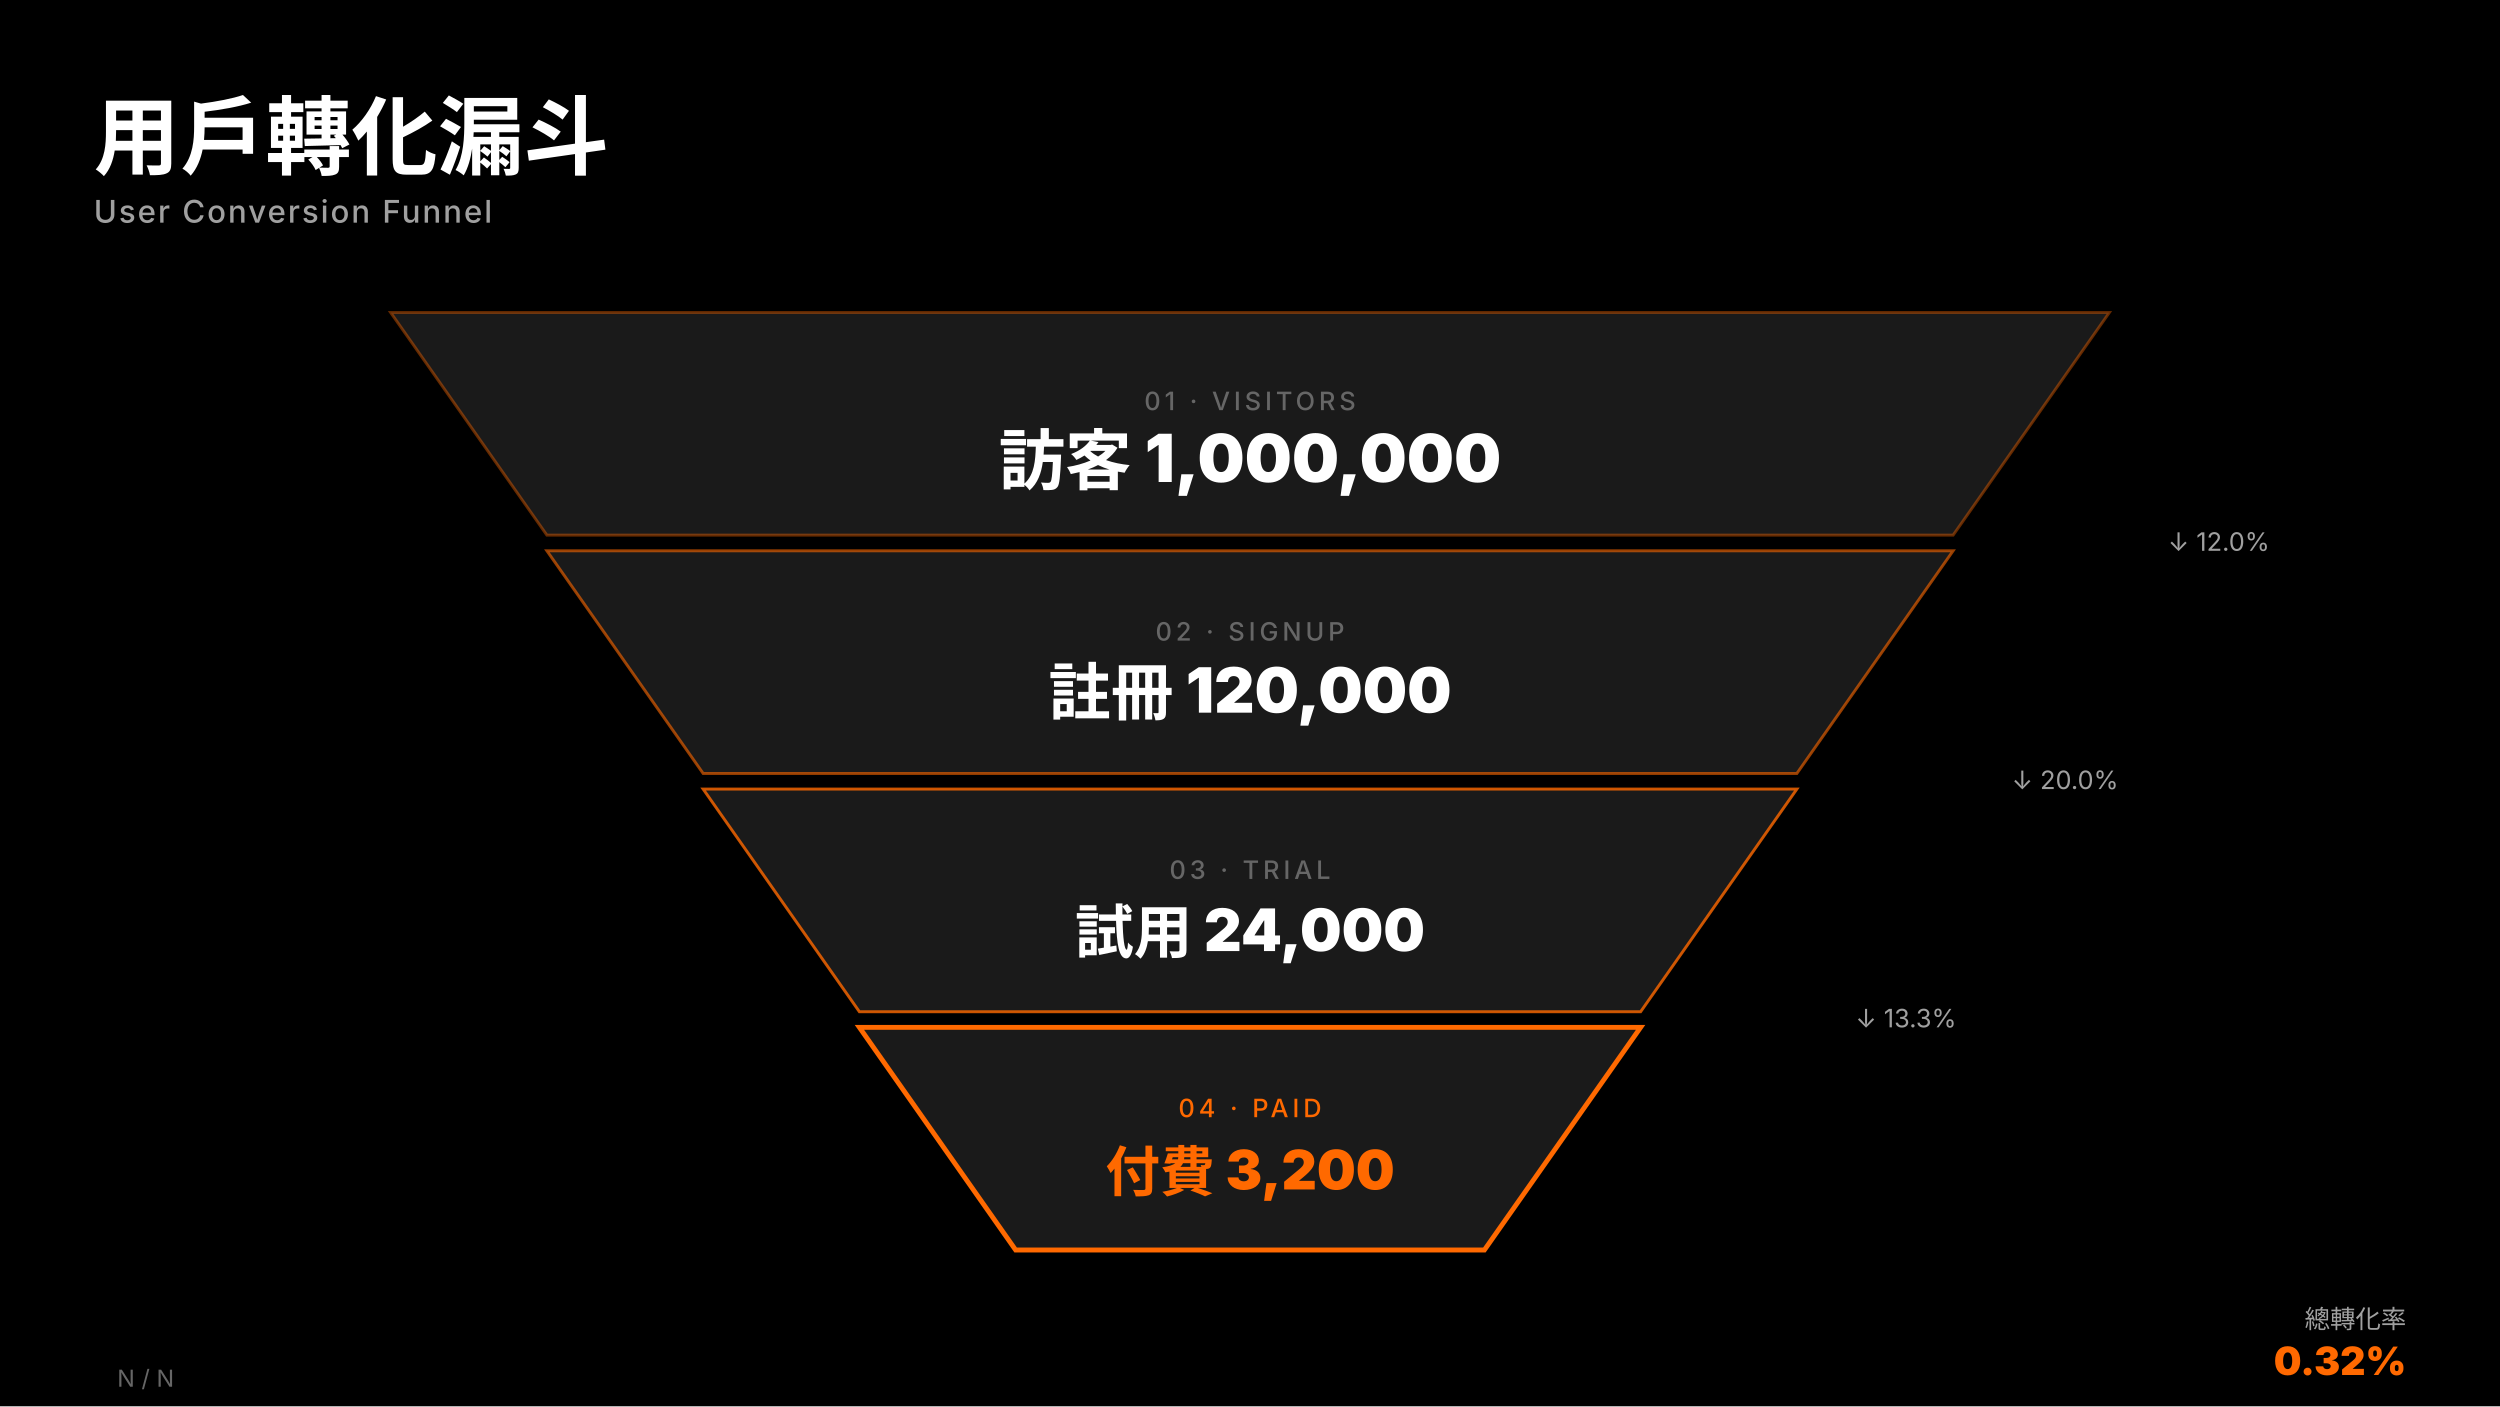
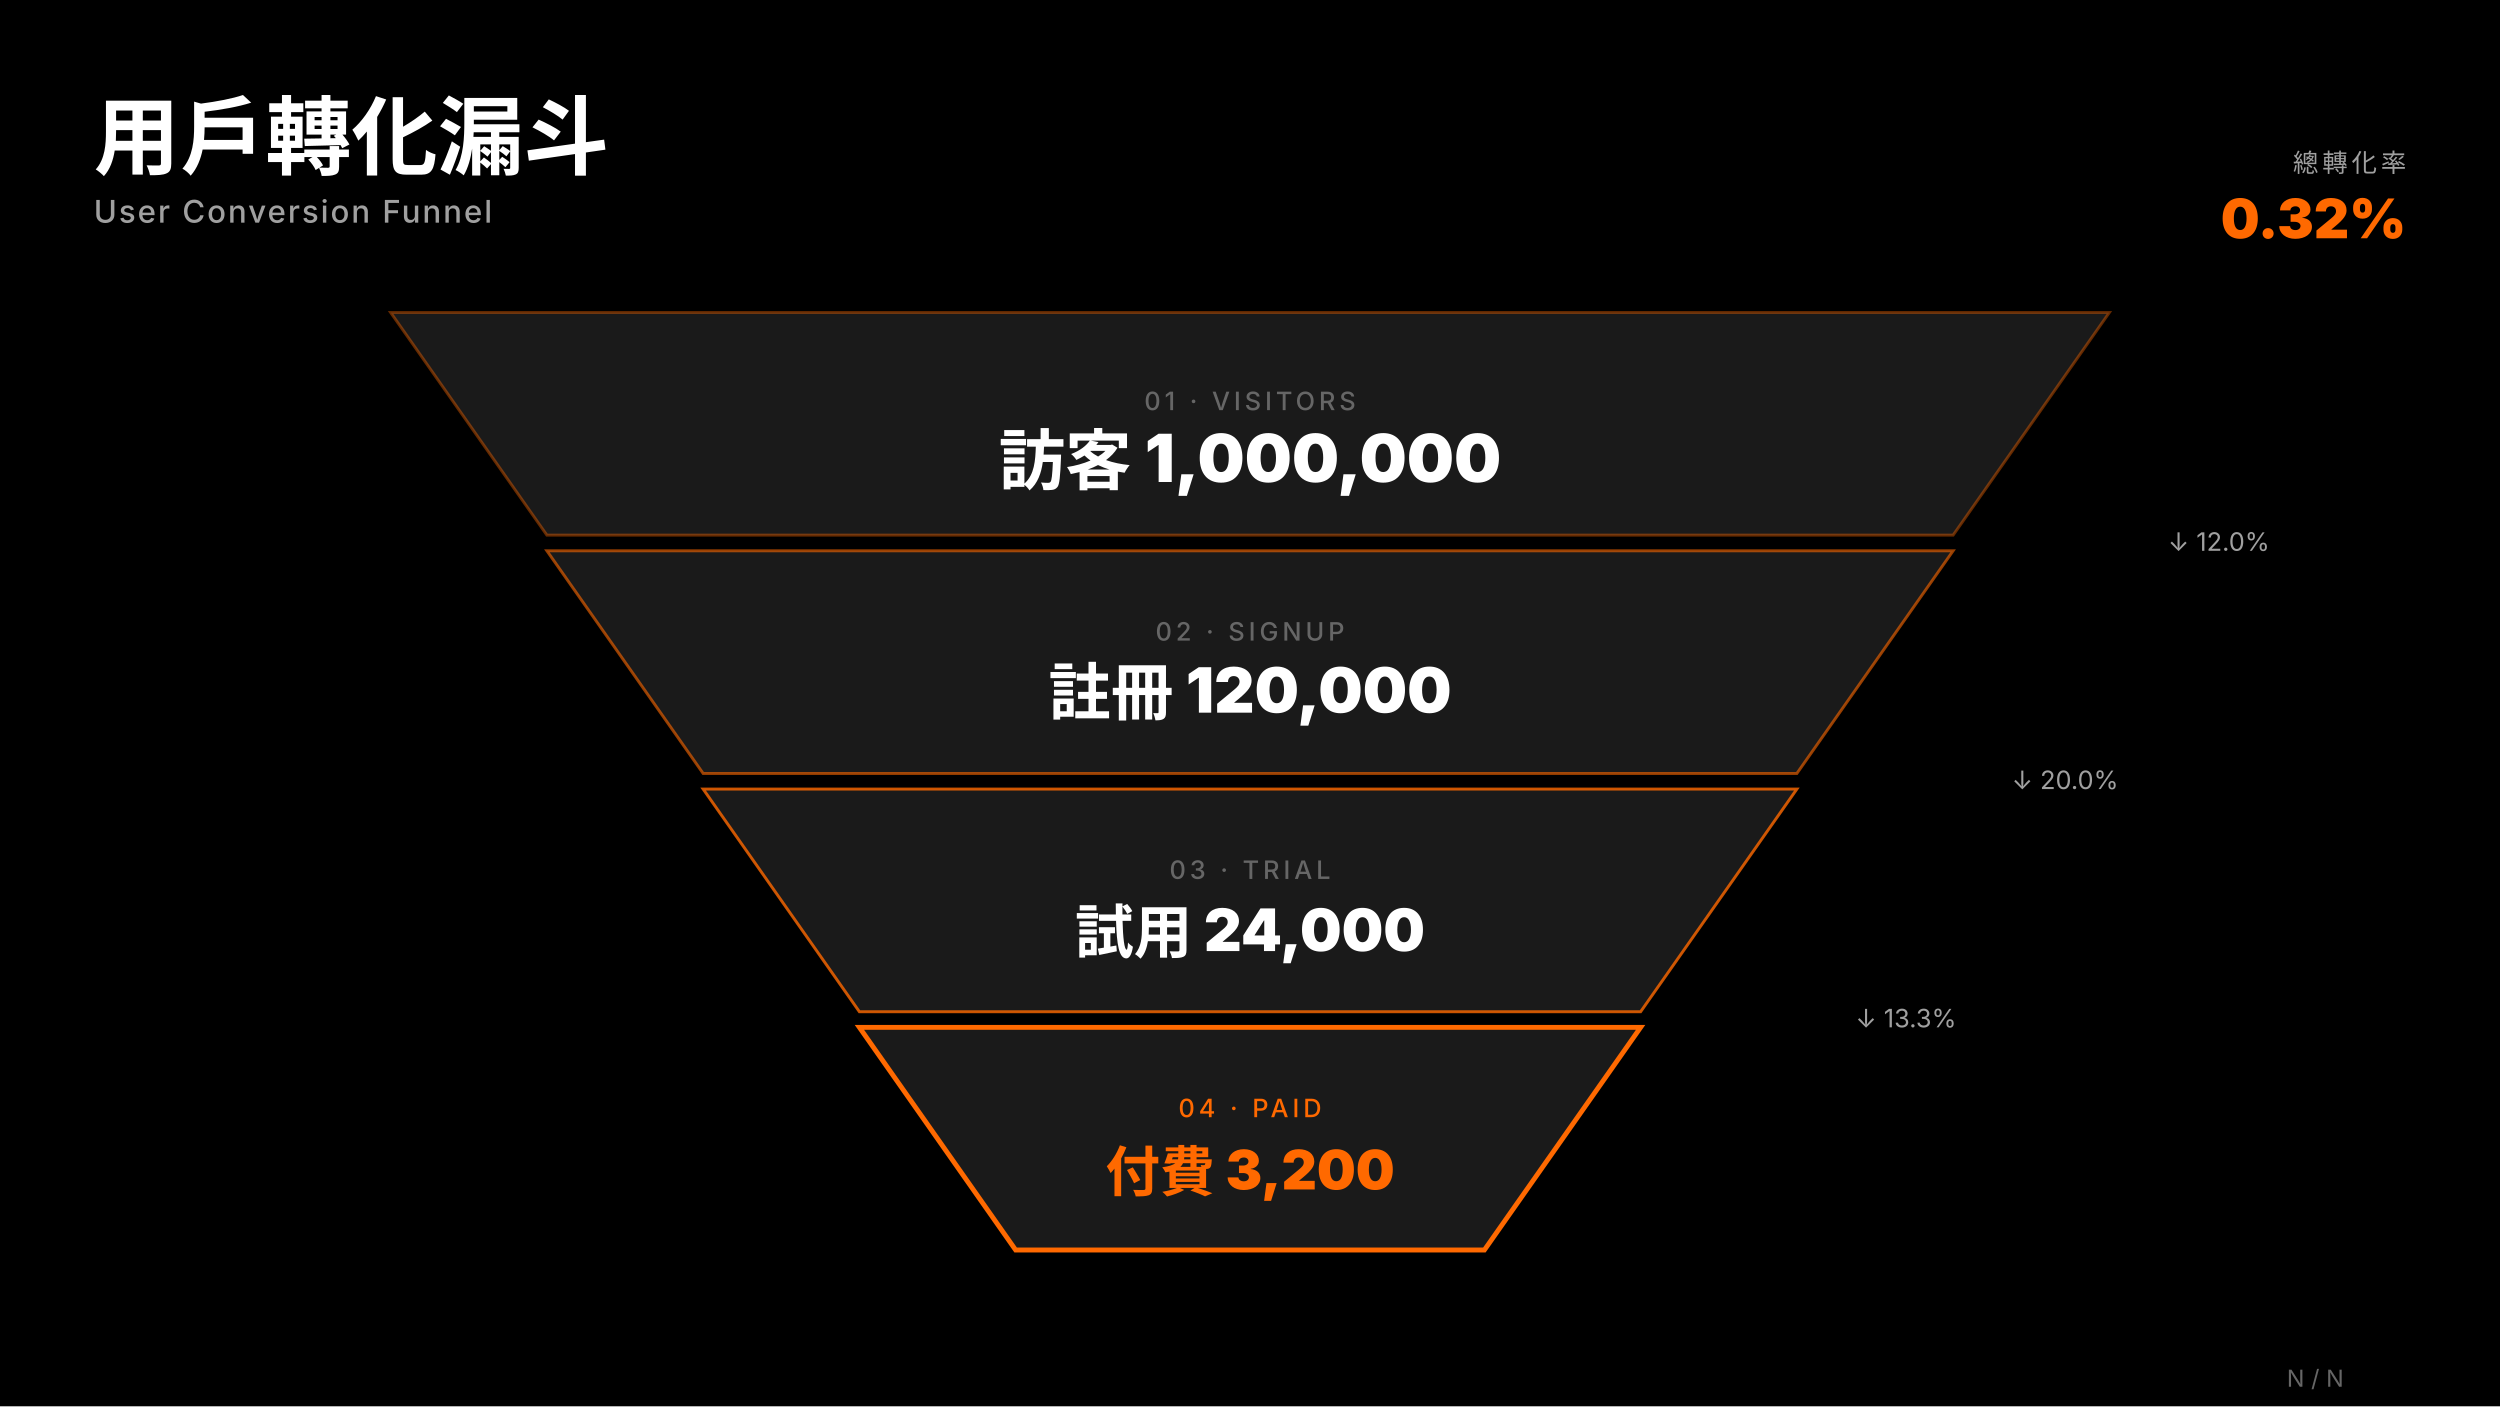
<svg xmlns="http://www.w3.org/2000/svg" viewBox="0 0 1280 720" width="1280" height="720" font-family="'Noto Sans TC', 'PingFang TC', 'Microsoft JhengHei', Inter, system-ui, sans-serif">
  <rect width="1280" height="720" fill="#000000" />
  <text x="48" y="86" font-size="44" font-weight="800" fill="#FFFFFF">用戶轉化漏斗</text>
  <text x="48" y="114" font-size="16" font-weight="500" fill="#A0A0A0" letter-spacing="1">
    User Conversion Funnel
  </text>
+   <text x="1232" y="88" font-size="13" fill="#A0A0A0" letter-spacing="2" text-anchor="end">總轉化率</text>
+   <text x="1232" y="122" font-size="28" font-weight="900" fill="#FF6900" text-anchor="end">0.32%</text>
  <path d="M 200 160 L 1080 160 L 1000 274 L 280 274 Z" fill="#1A1A1A" stroke="#FF6900" stroke-width="1.5" stroke-opacity="0.40" />
  <text x="640" y="210" font-size="13" font-weight="500" fill="#666666" letter-spacing="2" text-anchor="middle">01 · VISITORS</text>
  <text x="640" y="248" font-size="34" font-weight="900" fill="#FFFFFF" text-anchor="middle">訪客  1,000,000</text>
  <text x="1110" y="282" font-size="13" fill="#A0A0A0">↓  12.0%</text>
  <path d="M 280 282 L 1000 282 L 920 396 L 360 396 Z" fill="#1A1A1A" stroke="#FF6900" stroke-width="1.5" stroke-opacity="0.60" />
  <text x="640" y="328" font-size="13" font-weight="500" fill="#666666" letter-spacing="2" text-anchor="middle">02 · SIGNUP</text>
  <text x="640" y="366" font-size="32" font-weight="900" fill="#FFFFFF" text-anchor="middle">註冊  120,000</text>
  <text x="1030" y="404" font-size="13" fill="#A0A0A0">↓  20.0%</text>
  <path d="M 360 404 L 920 404 L 840 518 L 440 518 Z" fill="#1A1A1A" stroke="#FF6900" stroke-width="1.5" stroke-opacity="0.80" />
  <text x="640" y="450" font-size="13" font-weight="500" fill="#666666" letter-spacing="2" text-anchor="middle">03 · TRIAL</text>
  <text x="640" y="488" font-size="30" font-weight="900" fill="#FFFFFF" text-anchor="middle">試用  24,000</text>
  <text x="950" y="526" font-size="13" fill="#A0A0A0">↓  13.3%</text>
  <path d="M 440 526 L 840 526 L 760 640 L 520 640 Z" fill="#1A1A1A" stroke="#FF6900" stroke-width="2.5" />
  <text x="640" y="572" font-size="13" font-weight="500" fill="#FF6900" letter-spacing="2" text-anchor="middle">04 · PAID</text>
  <text x="640" y="610" font-size="28" font-weight="900" fill="#FF6900" text-anchor="middle">付費  3,200</text>
-   <text x="1232" y="680" font-size="13" fill="#A0A0A0" text-anchor="end">總轉化率</text>
-   <text x="1232" y="704" font-size="20" font-weight="900" fill="#FF6900" text-anchor="end">0.32%</text>
-   <text x="60" y="710" font-size="12" fill="#666666">N / N</text>
+   <text x="1200" y="710" font-size="12" fill="#666666" text-anchor="end">N / N</text>
</svg>
